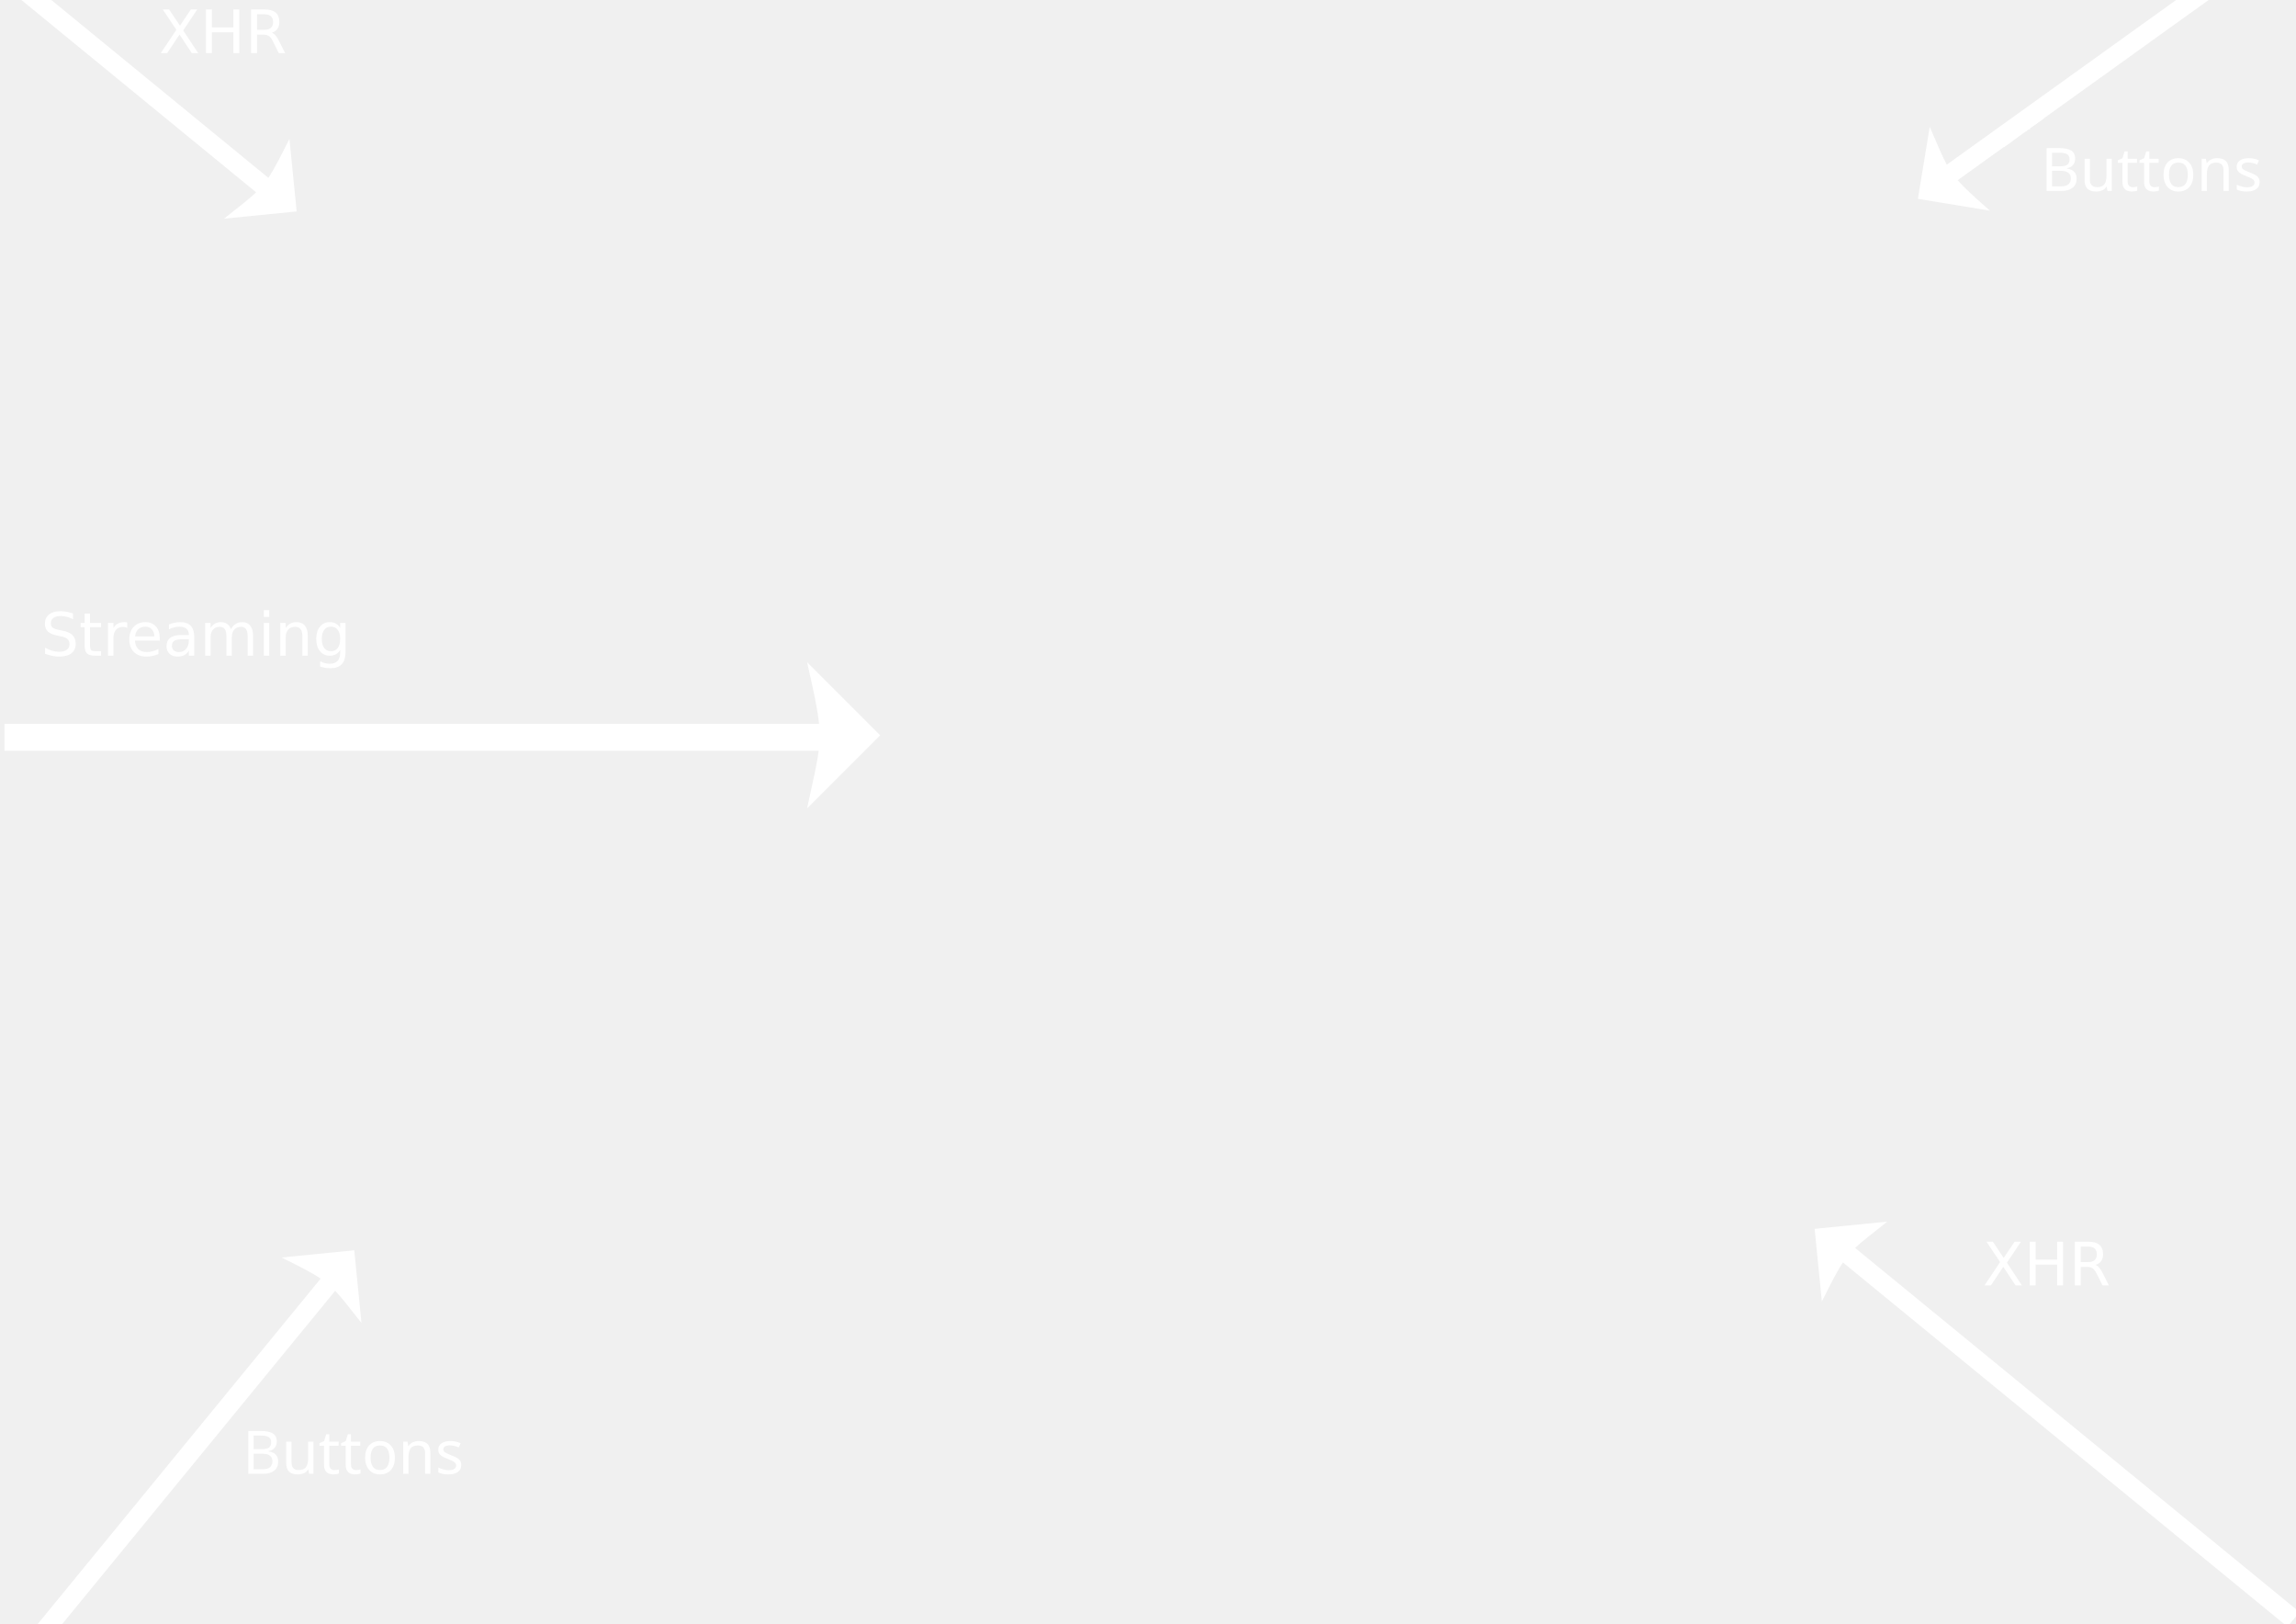
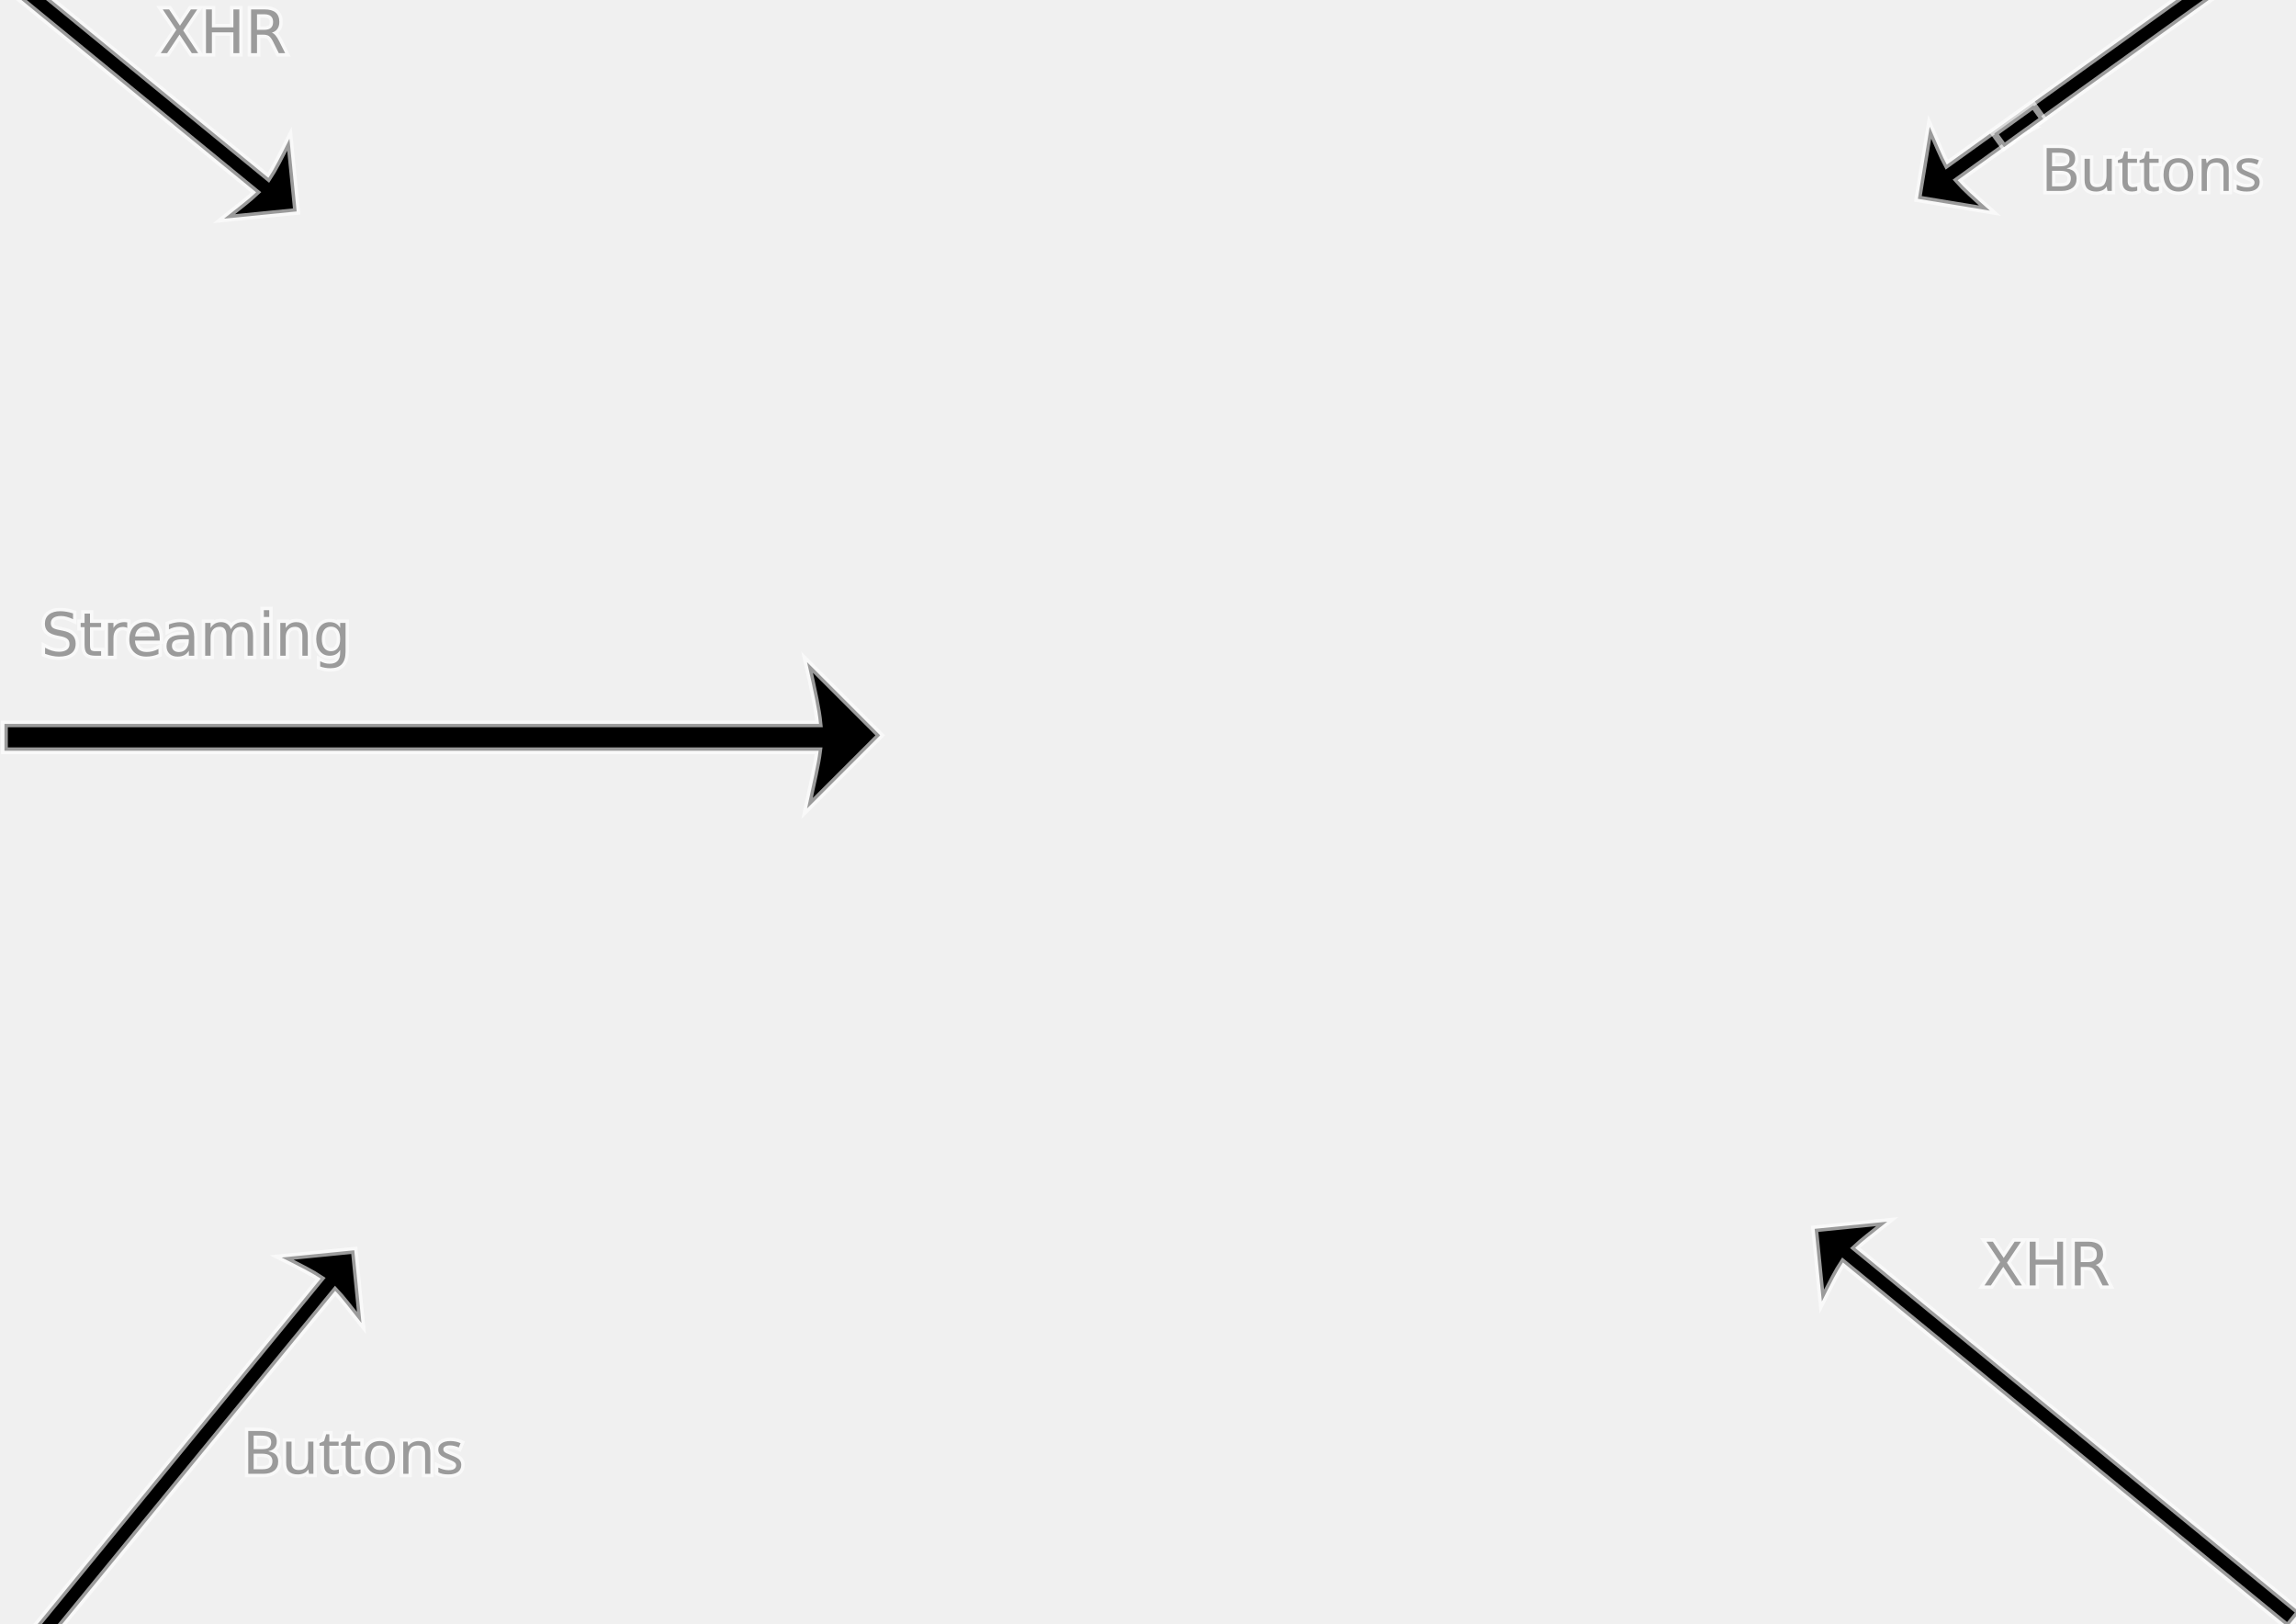
- <svg xmlns="http://www.w3.org/2000/svg" width="297mm" height="210mm" viewBox="0 0 1052.362 744.094" id="svg2" version="1.1">
-   <defs id="defs4" />
+ <svg xmlns="http://www.w3.org/2000/svg" xmlns:ns1="http://www.openswatchbook.org/uri/2009/osb" xmlns:xlink="http://www.w3.org/1999/xlink" width="297mm" height="210mm" viewBox="0 0 1052.362 744.094" id="svg2" version="1.1">
+   <defs id="defs4">
+     <linearGradient id="linearGradient4224" ns1:paint="solid">
+       <stop style="stop-color:#ffffff;stop-opacity:1;" offset="0" id="stop4226" />
+     </linearGradient>
+     <linearGradient xlink:href="#linearGradient4224" id="linearGradient4230" x1="113.316" y1="973.843" x2="216.769" y2="973.843" gradientUnits="userSpaceOnUse" />
+     <linearGradient xlink:href="#linearGradient4224" id="linearGradient4232" x1="937.6" y1="385.934" x2="1041.054" y2="385.934" gradientUnits="userSpaceOnUse" />
+   </defs>
  <g id="layer1" transform="translate(0,-308.2677)">
-     <path style="fill:#ffffff" d="M -80.77 -85.451 L -86.275 -78.73 L 117.408 88.145 C 114.115 91.28 109.77 94.548 102.682 100.199 L 135.967 96.893 L 132.66 63.605 C 128.292 72.366 125.626 77.6 123.01 81.504 L -80.77 -85.451 z M 1106.217 -78.098 L 892.311 75.455 C 890.134 71.462 888.103 66.419 884.479 58.109 L 879.057 91.117 L 912.064 96.539 C 904.733 90.052 900.37 86.121 897.275 82.584 L 922.164 64.717 C 922.139 64.578 922.124 64.454 922.098 64.312 C 925.506 61.374 924.658 61.81 927.436 60.68 C 927.747 60.519 928.084 60.376 928.383 60.254 L 930.033 59.068 L 930.033 59.387 C 930.257 59.263 930.474 59.154 930.688 59.039 C 925.796 58.429 928.315 57.891 932.113 57.576 L 1111.283 -71.039 L 1106.217 -78.098 z M 74.59 4.314 L 80.834 13.66 L 73.676 24.363 L 76.604 24.363 L 82.283 15.836 L 87.924 24.363 L 90.838 24.363 L 83.963 13.943 L 90.408 4.314 L 87.494 4.314 L 82.484 11.768 L 77.504 4.314 L 74.59 4.314 z M 94.408 4.314 L 94.408 24.363 L 97.121 24.363 L 97.121 14.816 L 106.977 14.816 L 106.977 24.363 L 109.689 24.363 L 109.689 4.314 L 106.977 4.314 L 106.977 12.533 L 97.121 12.533 L 97.121 4.314 L 94.408 4.314 z M 115.088 4.314 L 115.088 24.363 L 117.801 24.363 L 117.801 15.891 L 120.754 15.891 C 121.828 15.891 122.675 16.108 123.293 16.547 C 123.92 16.986 124.564 17.878 125.227 19.221 L 127.791 24.363 L 130.703 24.363 L 127.951 18.885 C 127.396 17.757 126.842 16.869 126.287 16.225 C 125.741 15.58 125.176 15.16 124.594 14.963 C 125.713 14.641 126.565 14.063 127.146 13.23 C 127.737 12.398 128.031 11.352 128.031 10.09 C 128.031 8.156 127.468 6.71 126.34 5.752 C 125.212 4.794 123.503 4.314 121.211 4.314 L 115.088 4.314 z M 117.801 6.545 L 121.211 6.545 C 122.518 6.545 123.502 6.844 124.164 7.443 C 124.835 8.034 125.172 8.917 125.172 10.09 C 125.172 11.263 124.835 12.153 124.164 12.762 C 123.502 13.361 122.518 13.66 121.211 13.66 L 117.801 13.66 L 117.801 6.545 z M 120.934 279.607 L 120.934 282.736 L 123.404 282.736 L 123.404 279.607 L 120.934 279.607 z M 27.611 280.09 C 25.418 280.09 23.695 280.601 22.441 281.621 C 21.197 282.642 20.576 284.038 20.576 285.811 C 20.576 287.341 21.028 288.537 21.932 289.396 C 22.836 290.256 24.299 290.886 26.322 291.289 L 27.975 291.611 C 29.353 291.889 30.342 292.306 30.941 292.861 C 31.55 293.416 31.855 294.185 31.855 295.17 C 31.855 296.298 31.433 297.167 30.592 297.775 C 29.75 298.384 28.556 298.688 27.008 298.688 C 25.987 298.688 24.949 298.532 23.893 298.219 C 22.836 297.905 21.757 297.44 20.656 296.822 L 20.656 299.615 C 21.802 300.036 22.907 300.354 23.973 300.568 C 25.047 300.783 26.059 300.891 27.008 300.891 C 29.523 300.891 31.429 300.389 32.727 299.387 C 34.034 298.384 34.688 296.911 34.688 294.969 C 34.688 293.34 34.205 292.041 33.238 291.074 C 32.28 290.098 30.789 289.418 28.766 289.033 L 27.129 288.697 C 25.643 288.42 24.631 288.057 24.094 287.609 C 23.566 287.153 23.301 286.482 23.301 285.596 C 23.301 284.539 23.699 283.725 24.496 283.152 C 25.302 282.579 26.443 282.293 27.92 282.293 C 28.77 282.293 29.653 282.415 30.566 282.656 C 31.479 282.898 32.449 283.264 33.479 283.756 L 33.479 281.111 C 32.458 280.771 31.46 280.516 30.484 280.346 C 29.509 280.176 28.551 280.09 27.611 280.09 z M 38.77 281.191 L 38.77 285.461 L 36.957 285.461 L 36.957 287.383 L 38.77 287.383 L 38.77 295.547 C 38.77 297.427 39.132 298.723 39.857 299.439 C 40.583 300.147 41.898 300.5 43.805 300.5 L 46.344 300.5 L 46.344 298.434 L 43.805 298.434 C 42.775 298.434 42.09 298.259 41.75 297.91 C 41.419 297.561 41.254 296.773 41.254 295.547 L 41.254 287.383 L 46.344 287.383 L 46.344 285.461 L 41.254 285.461 L 41.254 281.191 L 38.77 281.191 z M 57.059 285.1 C 55.868 285.1 54.856 285.324 54.023 285.771 C 53.191 286.21 52.515 286.886 51.996 287.799 L 51.996 285.461 L 49.512 285.461 L 49.512 300.5 L 51.996 300.5 L 51.996 292.578 C 51.996 290.877 52.368 289.576 53.111 288.672 C 53.863 287.759 54.938 287.301 56.334 287.301 C 56.728 287.301 57.086 287.341 57.408 287.422 C 57.739 287.493 58.043 287.61 58.32 287.771 L 58.307 285.234 C 58.056 285.19 57.829 285.157 57.623 285.139 C 57.417 285.112 57.229 285.1 57.059 285.1 z M 66.646 285.1 C 64.391 285.1 62.596 285.825 61.262 287.275 C 59.937 288.717 59.273 290.667 59.273 293.129 C 59.273 295.51 59.973 297.398 61.369 298.795 C 62.775 300.191 64.677 300.891 67.076 300.891 C 68.034 300.891 68.977 300.793 69.908 300.596 C 70.839 300.399 71.749 300.112 72.635 299.736 L 72.635 297.398 C 71.757 297.864 70.872 298.215 69.977 298.447 C 69.09 298.68 68.172 298.795 67.223 298.795 C 65.584 298.795 64.305 298.353 63.383 297.467 C 62.47 296.572 61.959 295.273 61.852 293.572 L 73.213 293.572 L 73.213 292.363 C 73.213 290.125 72.621 288.359 71.439 287.061 C 70.267 285.754 68.67 285.1 66.646 285.1 z M 82.545 285.1 C 81.739 285.1 80.911 285.188 80.061 285.367 C 79.21 285.537 78.332 285.797 77.428 286.146 L 77.428 288.43 C 78.18 288.018 78.963 287.708 79.777 287.502 C 80.592 287.296 81.43 287.193 82.289 287.193 C 83.641 287.193 84.689 287.508 85.432 288.135 C 86.184 288.752 86.559 289.629 86.559 290.766 L 86.559 291.008 L 83.096 291.008 C 80.849 291.008 79.156 291.437 78.02 292.297 C 76.892 293.156 76.328 294.431 76.328 296.123 C 76.328 297.573 76.779 298.733 77.684 299.602 C 78.597 300.461 79.824 300.891 81.363 300.891 C 82.581 300.891 83.61 300.676 84.451 300.246 C 85.293 299.807 85.995 299.132 86.559 298.219 L 86.559 300.5 L 89.029 300.5 L 89.029 291.92 C 89.029 289.628 88.492 287.919 87.418 286.791 C 86.344 285.663 84.72 285.1 82.545 285.1 z M 101.357 285.1 C 100.274 285.1 99.339 285.319 98.551 285.758 C 97.763 286.196 97.087 286.877 96.523 287.799 L 96.523 285.461 L 94.039 285.461 L 94.039 300.5 L 96.523 300.5 L 96.523 292.002 C 96.523 290.543 96.894 289.388 97.637 288.537 C 98.38 287.678 99.382 287.248 100.645 287.248 C 101.71 287.248 102.498 287.597 103.008 288.295 C 103.518 288.984 103.773 290.054 103.773 291.504 L 103.773 300.5 L 106.258 300.5 L 106.258 292.002 C 106.258 290.534 106.63 289.374 107.373 288.523 C 108.116 287.673 109.126 287.248 110.406 287.248 C 111.454 287.248 112.234 287.597 112.744 288.295 C 113.254 288.993 113.508 290.063 113.508 291.504 L 113.508 300.5 L 115.992 300.5 L 115.992 291.424 C 115.992 289.401 115.567 287.842 114.717 286.75 C 113.866 285.649 112.658 285.1 111.092 285.1 C 109.928 285.1 108.916 285.362 108.057 285.891 C 107.197 286.419 106.459 287.24 105.842 288.35 C 105.475 287.293 104.907 286.487 104.137 285.932 C 103.376 285.377 102.45 285.1 101.357 285.1 z M 135.812 285.1 C 134.765 285.1 133.839 285.324 133.033 285.771 C 132.236 286.219 131.542 286.895 130.951 287.799 L 130.951 285.461 L 128.467 285.461 L 128.467 300.5 L 130.951 300.5 L 130.951 292.002 C 130.951 290.534 131.336 289.374 132.105 288.523 C 132.875 287.673 133.928 287.248 135.262 287.248 C 136.372 287.248 137.205 287.601 137.76 288.309 C 138.315 289.016 138.592 290.081 138.592 291.504 L 138.592 300.5 L 141.062 300.5 L 141.062 291.424 C 141.062 289.347 140.619 287.776 139.732 286.711 C 138.846 285.637 137.54 285.1 135.812 285.1 z M 151.094 285.1 C 149.25 285.1 147.763 285.802 146.635 287.207 C 145.507 288.612 144.943 290.479 144.943 292.807 C 144.943 295.125 145.507 296.987 146.635 298.393 C 147.763 299.798 149.25 300.5 151.094 300.5 C 152.204 300.5 153.156 300.282 153.953 299.844 C 154.75 299.405 155.404 298.742 155.914 297.855 L 155.914 299.078 C 155.914 300.788 155.511 302.063 154.705 302.904 C 153.899 303.755 152.687 304.18 151.066 304.18 C 150.332 304.18 149.611 304.086 148.904 303.898 C 148.197 303.71 147.481 303.419 146.756 303.025 L 146.756 305.43 C 147.481 305.698 148.228 305.894 148.998 306.02 C 149.768 306.154 150.587 306.221 151.455 306.221 C 153.8 306.221 155.543 305.595 156.68 304.342 C 157.817 303.097 158.385 301.195 158.385 298.635 L 158.385 285.461 L 155.914 285.461 L 155.914 287.744 C 155.404 286.858 154.75 286.196 153.953 285.758 C 153.156 285.319 152.204 285.1 151.094 285.1 z M 120.934 285.461 L 120.934 300.5 L 123.404 300.5 L 123.404 285.461 L 120.934 285.461 z M 151.697 287.168 C 153.031 287.168 154.065 287.66 154.799 288.645 C 155.542 289.629 155.914 291.016 155.914 292.807 C 155.914 294.588 155.542 295.97 154.799 296.955 C 154.065 297.94 153.031 298.434 151.697 298.434 C 150.372 298.434 149.339 297.94 148.596 296.955 C 147.862 295.97 147.494 294.588 147.494 292.807 C 147.494 291.016 147.862 289.629 148.596 288.645 C 149.339 287.66 150.372 287.168 151.697 287.168 z M 66.672 287.193 C 67.889 287.193 68.866 287.597 69.6 288.402 C 70.343 289.208 70.724 290.287 70.742 291.639 L 61.934 291.652 C 62.059 290.238 62.532 289.14 63.355 288.361 C 64.188 287.583 65.293 287.193 66.672 287.193 z M 84.102 292.941 L 86.559 292.941 L 86.559 293.492 C 86.559 295.104 86.143 296.397 85.311 297.373 C 84.487 298.34 83.391 298.822 82.021 298.822 C 81.028 298.822 80.24 298.567 79.658 298.057 C 79.085 297.537 78.799 296.84 78.799 295.963 C 78.799 294.862 79.183 294.082 79.953 293.625 C 80.723 293.168 82.105 292.941 84.102 292.941 z M 369.912 303.447 C 372.992 316.975 374.767 325.109 375.406 331.738 L 2.043 331.738 L 2.043 344.051 L 375.23 344.051 C 374.437 350.447 372.607 357.932 369.912 370.494 L 403.434 336.973 L 369.912 303.447 z M 865.021 559.84 L 831.736 563.146 L 835.041 596.434 C 839.409 587.673 842.078 582.441 844.693 578.537 L 1048.473 745.492 L 1053.978 738.771 L 850.295 571.895 C 853.588 568.759 857.933 565.491 865.021 559.84 z M 910.494 569.025 L 916.738 578.371 L 909.582 589.072 L 912.51 589.072 L 918.189 580.545 L 923.828 589.072 L 926.742 589.072 L 919.867 578.652 L 926.312 569.025 L 923.398 569.025 L 918.391 576.477 L 913.408 569.025 L 910.494 569.025 z M 930.314 569.025 L 930.314 589.072 L 933.027 589.072 L 933.027 579.525 L 942.883 579.525 L 942.883 589.072 L 945.596 589.072 L 945.596 569.025 L 942.883 569.025 L 942.883 577.242 L 933.027 577.242 L 933.027 569.025 L 930.314 569.025 z M 950.992 569.025 L 950.992 589.072 L 953.705 589.072 L 953.705 580.6 L 956.66 580.6 C 957.734 580.6 958.58 580.819 959.197 581.258 C 959.824 581.696 960.468 582.587 961.131 583.93 L 963.695 589.072 L 966.609 589.072 L 963.857 583.594 C 963.302 582.466 962.746 581.58 962.191 580.936 C 961.645 580.291 961.082 579.871 960.5 579.674 C 961.619 579.352 962.469 578.774 963.051 577.941 C 963.642 577.109 963.938 576.061 963.938 574.799 C 963.938 572.865 963.374 571.419 962.246 570.461 C 961.118 569.503 959.407 569.025 957.115 569.025 L 950.992 569.025 z M 953.705 571.254 L 957.115 571.254 C 958.422 571.254 959.408 571.555 960.07 572.154 C 960.742 572.745 961.076 573.626 961.076 574.799 C 961.076 575.972 960.742 576.862 960.07 577.471 C 959.408 578.07 958.422 578.371 957.115 578.371 L 953.705 578.371 L 953.705 571.254 z M 162.377 572.973 L 129.09 576.279 C 137.85 580.647 143.082 583.316 146.986 585.932 L -19.969 789.709 L -13.248 795.215 L 153.629 591.533 C 156.765 594.826 160.03 599.171 165.682 606.26 L 162.377 572.973 z " transform="translate(0,308.2677)" id="rect3336" />
+     <path style="fill:#000000;stroke:#ffffff;stroke-opacity:0.609;stroke-width:3.1;stroke-miterlimit:4;stroke-dasharray:none" d="M -80.77 -85.451 L -86.275 -78.73 L 117.408 88.145 C 114.115 91.28 109.77 94.548 102.682 100.199 L 135.967 96.893 L 132.66 63.605 C 128.292 72.366 125.626 77.6 123.01 81.504 L -80.77 -85.451 z M 1106.217 -78.098 L 892.311 75.455 C 890.134 71.462 888.103 66.419 884.479 58.109 L 879.057 91.117 L 912.064 96.539 C 904.733 90.052 900.37 86.121 897.275 82.584 L 922.164 64.717 C 922.139 64.578 922.124 64.454 922.098 64.312 C 925.506 61.374 924.658 61.81 927.436 60.68 C 927.747 60.519 928.084 60.376 928.383 60.254 L 930.033 59.068 L 930.033 59.387 C 930.257 59.263 930.474 59.154 930.688 59.039 C 925.796 58.429 928.315 57.891 932.113 57.576 L 1111.283 -71.039 L 1106.217 -78.098 z M 74.59 4.314 L 80.834 13.66 L 73.676 24.363 L 76.604 24.363 L 82.283 15.836 L 87.924 24.363 L 90.838 24.363 L 83.963 13.943 L 90.408 4.314 L 87.494 4.314 L 82.484 11.768 L 77.504 4.314 L 74.59 4.314 z M 94.408 4.314 L 94.408 24.363 L 97.121 24.363 L 97.121 14.816 L 106.977 14.816 L 106.977 24.363 L 109.689 24.363 L 109.689 4.314 L 106.977 4.314 L 106.977 12.533 L 97.121 12.533 L 97.121 4.314 L 94.408 4.314 z M 115.088 4.314 L 115.088 24.363 L 117.801 24.363 L 117.801 15.891 L 120.754 15.891 C 121.828 15.891 122.675 16.108 123.293 16.547 C 123.92 16.986 124.564 17.878 125.227 19.221 L 127.791 24.363 L 130.703 24.363 L 127.951 18.885 C 127.396 17.757 126.842 16.869 126.287 16.225 C 125.741 15.58 125.176 15.16 124.594 14.963 C 125.713 14.641 126.565 14.063 127.146 13.23 C 127.737 12.398 128.031 11.352 128.031 10.09 C 128.031 8.156 127.468 6.71 126.34 5.752 C 125.212 4.794 123.503 4.314 121.211 4.314 L 115.088 4.314 z M 117.801 6.545 L 121.211 6.545 C 122.518 6.545 123.502 6.844 124.164 7.443 C 124.835 8.034 125.172 8.917 125.172 10.09 C 125.172 11.263 124.835 12.153 124.164 12.762 C 123.502 13.361 122.518 13.66 121.211 13.66 L 117.801 13.66 L 117.801 6.545 z M 120.934 279.607 L 120.934 282.736 L 123.404 282.736 L 123.404 279.607 L 120.934 279.607 z M 27.611 280.09 C 25.418 280.09 23.695 280.601 22.441 281.621 C 21.197 282.642 20.576 284.038 20.576 285.811 C 20.576 287.341 21.028 288.537 21.932 289.396 C 22.836 290.256 24.299 290.886 26.322 291.289 L 27.975 291.611 C 29.353 291.889 30.342 292.306 30.941 292.861 C 31.55 293.416 31.855 294.185 31.855 295.17 C 31.855 296.298 31.433 297.167 30.592 297.775 C 29.75 298.384 28.556 298.688 27.008 298.688 C 25.987 298.688 24.949 298.532 23.893 298.219 C 22.836 297.905 21.757 297.44 20.656 296.822 L 20.656 299.615 C 21.802 300.036 22.907 300.354 23.973 300.568 C 25.047 300.783 26.059 300.891 27.008 300.891 C 29.523 300.891 31.429 300.389 32.727 299.387 C 34.034 298.384 34.688 296.911 34.688 294.969 C 34.688 293.34 34.205 292.041 33.238 291.074 C 32.28 290.098 30.789 289.418 28.766 289.033 L 27.129 288.697 C 25.643 288.42 24.631 288.057 24.094 287.609 C 23.566 287.153 23.301 286.482 23.301 285.596 C 23.301 284.539 23.699 283.725 24.496 283.152 C 25.302 282.579 26.443 282.293 27.92 282.293 C 28.77 282.293 29.653 282.415 30.566 282.656 C 31.479 282.898 32.449 283.264 33.479 283.756 L 33.479 281.111 C 32.458 280.771 31.46 280.516 30.484 280.346 C 29.509 280.176 28.551 280.09 27.611 280.09 z M 38.77 281.191 L 38.77 285.461 L 36.957 285.461 L 36.957 287.383 L 38.77 287.383 L 38.77 295.547 C 38.77 297.427 39.132 298.723 39.857 299.439 C 40.583 300.147 41.898 300.5 43.805 300.5 L 46.344 300.5 L 46.344 298.434 L 43.805 298.434 C 42.775 298.434 42.09 298.259 41.75 297.91 C 41.419 297.561 41.254 296.773 41.254 295.547 L 41.254 287.383 L 46.344 287.383 L 46.344 285.461 L 41.254 285.461 L 41.254 281.191 L 38.77 281.191 z M 57.059 285.1 C 55.868 285.1 54.856 285.324 54.023 285.771 C 53.191 286.21 52.515 286.886 51.996 287.799 L 51.996 285.461 L 49.512 285.461 L 49.512 300.5 L 51.996 300.5 L 51.996 292.578 C 51.996 290.877 52.368 289.576 53.111 288.672 C 53.863 287.759 54.938 287.301 56.334 287.301 C 56.728 287.301 57.086 287.341 57.408 287.422 C 57.739 287.493 58.043 287.61 58.32 287.771 L 58.307 285.234 C 58.056 285.19 57.829 285.157 57.623 285.139 C 57.417 285.112 57.229 285.1 57.059 285.1 z M 66.646 285.1 C 64.391 285.1 62.596 285.825 61.262 287.275 C 59.937 288.717 59.273 290.667 59.273 293.129 C 59.273 295.51 59.973 297.398 61.369 298.795 C 62.775 300.191 64.677 300.891 67.076 300.891 C 68.034 300.891 68.977 300.793 69.908 300.596 C 70.839 300.399 71.749 300.112 72.635 299.736 L 72.635 297.398 C 71.757 297.864 70.872 298.215 69.977 298.447 C 69.09 298.68 68.172 298.795 67.223 298.795 C 65.584 298.795 64.305 298.353 63.383 297.467 C 62.47 296.572 61.959 295.273 61.852 293.572 L 73.213 293.572 L 73.213 292.363 C 73.213 290.125 72.621 288.359 71.439 287.061 C 70.267 285.754 68.67 285.1 66.646 285.1 z M 82.545 285.1 C 81.739 285.1 80.911 285.188 80.061 285.367 C 79.21 285.537 78.332 285.797 77.428 286.146 L 77.428 288.43 C 78.18 288.018 78.963 287.708 79.777 287.502 C 80.592 287.296 81.43 287.193 82.289 287.193 C 83.641 287.193 84.689 287.508 85.432 288.135 C 86.184 288.752 86.559 289.629 86.559 290.766 L 86.559 291.008 L 83.096 291.008 C 80.849 291.008 79.156 291.437 78.02 292.297 C 76.892 293.156 76.328 294.431 76.328 296.123 C 76.328 297.573 76.779 298.733 77.684 299.602 C 78.597 300.461 79.824 300.891 81.363 300.891 C 82.581 300.891 83.61 300.676 84.451 300.246 C 85.293 299.807 85.995 299.132 86.559 298.219 L 86.559 300.5 L 89.029 300.5 L 89.029 291.92 C 89.029 289.628 88.492 287.919 87.418 286.791 C 86.344 285.663 84.72 285.1 82.545 285.1 z M 101.357 285.1 C 100.274 285.1 99.339 285.319 98.551 285.758 C 97.763 286.196 97.087 286.877 96.523 287.799 L 96.523 285.461 L 94.039 285.461 L 94.039 300.5 L 96.523 300.5 L 96.523 292.002 C 96.523 290.543 96.894 289.388 97.637 288.537 C 98.38 287.678 99.382 287.248 100.645 287.248 C 101.71 287.248 102.498 287.597 103.008 288.295 C 103.518 288.984 103.773 290.054 103.773 291.504 L 103.773 300.5 L 106.258 300.5 L 106.258 292.002 C 106.258 290.534 106.63 289.374 107.373 288.523 C 108.116 287.673 109.126 287.248 110.406 287.248 C 111.454 287.248 112.234 287.597 112.744 288.295 C 113.254 288.993 113.508 290.063 113.508 291.504 L 113.508 300.5 L 115.992 300.5 L 115.992 291.424 C 115.992 289.401 115.567 287.842 114.717 286.75 C 113.866 285.649 112.658 285.1 111.092 285.1 C 109.928 285.1 108.916 285.362 108.057 285.891 C 107.197 286.419 106.459 287.24 105.842 288.35 C 105.475 287.293 104.907 286.487 104.137 285.932 C 103.376 285.377 102.45 285.1 101.357 285.1 z M 135.812 285.1 C 134.765 285.1 133.839 285.324 133.033 285.771 C 132.236 286.219 131.542 286.895 130.951 287.799 L 130.951 285.461 L 128.467 285.461 L 128.467 300.5 L 130.951 300.5 L 130.951 292.002 C 130.951 290.534 131.336 289.374 132.105 288.523 C 132.875 287.673 133.928 287.248 135.262 287.248 C 136.372 287.248 137.205 287.601 137.76 288.309 C 138.315 289.016 138.592 290.081 138.592 291.504 L 138.592 300.5 L 141.062 300.5 L 141.062 291.424 C 141.062 289.347 140.619 287.776 139.732 286.711 C 138.846 285.637 137.54 285.1 135.812 285.1 z M 151.094 285.1 C 149.25 285.1 147.763 285.802 146.635 287.207 C 145.507 288.612 144.943 290.479 144.943 292.807 C 144.943 295.125 145.507 296.987 146.635 298.393 C 147.763 299.798 149.25 300.5 151.094 300.5 C 152.204 300.5 153.156 300.282 153.953 299.844 C 154.75 299.405 155.404 298.742 155.914 297.855 L 155.914 299.078 C 155.914 300.788 155.511 302.063 154.705 302.904 C 153.899 303.755 152.687 304.18 151.066 304.18 C 150.332 304.18 149.611 304.086 148.904 303.898 C 148.197 303.71 147.481 303.419 146.756 303.025 L 146.756 305.43 C 147.481 305.698 148.228 305.894 148.998 306.02 C 149.768 306.154 150.587 306.221 151.455 306.221 C 153.8 306.221 155.543 305.595 156.68 304.342 C 157.817 303.097 158.385 301.195 158.385 298.635 L 158.385 285.461 L 155.914 285.461 L 155.914 287.744 C 155.404 286.858 154.75 286.196 153.953 285.758 C 153.156 285.319 152.204 285.1 151.094 285.1 z M 120.934 285.461 L 120.934 300.5 L 123.404 300.5 L 123.404 285.461 L 120.934 285.461 z M 151.697 287.168 C 153.031 287.168 154.065 287.66 154.799 288.645 C 155.542 289.629 155.914 291.016 155.914 292.807 C 155.914 294.588 155.542 295.97 154.799 296.955 C 154.065 297.94 153.031 298.434 151.697 298.434 C 150.372 298.434 149.339 297.94 148.596 296.955 C 147.862 295.97 147.494 294.588 147.494 292.807 C 147.494 291.016 147.862 289.629 148.596 288.645 C 149.339 287.66 150.372 287.168 151.697 287.168 z M 66.672 287.193 C 67.889 287.193 68.866 287.597 69.6 288.402 C 70.343 289.208 70.724 290.287 70.742 291.639 L 61.934 291.652 C 62.059 290.238 62.532 289.14 63.355 288.361 C 64.188 287.583 65.293 287.193 66.672 287.193 z M 84.102 292.941 L 86.559 292.941 L 86.559 293.492 C 86.559 295.104 86.143 296.397 85.311 297.373 C 84.487 298.34 83.391 298.822 82.021 298.822 C 81.028 298.822 80.24 298.567 79.658 298.057 C 79.085 297.537 78.799 296.84 78.799 295.963 C 78.799 294.862 79.183 294.082 79.953 293.625 C 80.723 293.168 82.105 292.941 84.102 292.941 z M 369.912 303.447 C 372.992 316.975 374.767 325.109 375.406 331.738 L 2.043 331.738 L 2.043 344.051 L 375.23 344.051 C 374.437 350.447 372.607 357.932 369.912 370.494 L 403.434 336.973 L 369.912 303.447 z M 865.021 559.84 L 831.736 563.146 L 835.041 596.434 C 839.409 587.673 842.078 582.441 844.693 578.537 L 1048.473 745.492 L 1053.978 738.771 L 850.295 571.895 C 853.588 568.759 857.933 565.491 865.021 559.84 z M 910.494 569.025 L 916.738 578.371 L 909.582 589.072 L 912.51 589.072 L 918.189 580.545 L 923.828 589.072 L 926.742 589.072 L 919.867 578.652 L 926.312 569.025 L 923.398 569.025 L 918.391 576.477 L 913.408 569.025 L 910.494 569.025 z M 930.314 569.025 L 930.314 589.072 L 933.027 589.072 L 933.027 579.525 L 942.883 579.525 L 942.883 589.072 L 945.596 589.072 L 945.596 569.025 L 942.883 569.025 L 942.883 577.242 L 933.027 577.242 L 933.027 569.025 L 930.314 569.025 z M 950.992 569.025 L 950.992 589.072 L 953.705 589.072 L 953.705 580.6 L 956.66 580.6 C 957.734 580.6 958.58 580.819 959.197 581.258 C 959.824 581.696 960.468 582.587 961.131 583.93 L 963.695 589.072 L 966.609 589.072 L 963.857 583.594 C 963.302 582.466 962.746 581.58 962.191 580.936 C 961.645 580.291 961.082 579.871 960.5 579.674 C 961.619 579.352 962.469 578.774 963.051 577.941 C 963.642 577.109 963.938 576.061 963.938 574.799 C 963.938 572.865 963.374 571.419 962.246 570.461 C 961.118 569.503 959.407 569.025 957.115 569.025 L 950.992 569.025 z M 953.705 571.254 L 957.115 571.254 C 958.422 571.254 959.408 571.555 960.07 572.154 C 960.742 572.745 961.076 573.626 961.076 574.799 C 961.076 575.972 960.742 576.862 960.07 577.471 C 959.408 578.07 958.422 578.371 957.115 578.371 L 953.705 578.371 L 953.705 571.254 z M 162.377 572.973 L 129.09 576.279 C 137.85 580.647 143.082 583.316 146.986 585.932 L -19.969 789.709 L -13.248 795.215 L 153.629 591.533 C 156.765 594.826 160.03 599.171 165.682 606.26 L 162.377 572.973 z " transform="translate(0,308.2677)" id="rect3336" />
    <text xml:space="preserve" style="font-style:normal;font-weight:normal;font-size:40px;line-height:125%;font-family:Sans;letter-spacing:0px;word-spacing:0px;fill:#000000;fill-opacity:1;stroke:none;stroke-width:1px;stroke-linecap:butt;stroke-linejoin:miter;stroke-opacity:1" x="284.286" y="-104.781" id="text3440">
      <tspan id="tspan3442" x="284.286" y="-104.781" />
    </text>
    <flowRoot xml:space="preserve" id="flowRoot3496" style="font-style:normal;font-weight:normal;font-size:40px;line-height:125%;font-family:Sans;letter-spacing:0px;word-spacing:0px;fill:#ffffff;fill-opacity:1;stroke:none;stroke-width:1px;stroke-linecap:butt;stroke-linejoin:miter;stroke-opacity:1" transform="translate(0,308.2677)">
      <flowRegion id="flowRegion3498">
        <rect id="rect3500" width="182.857" height="44.286" x="78.571" y="279.809" style="fill:#ffffff" />
      </flowRegion>
      <flowPara id="flowPara3502">StreaStreaming</flowPara>
      <flowPara id="flowPara3504" />
    </flowRoot>
-     <text xml:space="preserve" style="font-style:normal;font-weight:normal;font-size:40px;line-height:125%;font-family:Sans;letter-spacing:0px;word-spacing:0px;fill:#ffffff;fill-opacity:1;stroke:none;stroke-width:1px;stroke-linecap:butt;stroke-linejoin:miter;stroke-opacity:1" x="935.401" y="395.763" id="text3455">
-       <tspan id="tspan3457" x="935.401" y="395.763" style="-inkscape-font-specification:'Sans, Normal';font-family:Sans;font-weight:normal;font-style:normal;font-stretch:normal;font-variant:normal;font-size:27.5px;text-anchor:start;text-align:start;writing-mode:lr;line-height:125%">Buttons</tspan>
+     <text xml:space="preserve" style="font-style:normal;font-weight:normal;font-size:40px;line-height:125%;font-family:Sans;letter-spacing:0px;word-spacing:0px;fill:#000000;fill-opacity:1;stroke:#ffffff;stroke-width:3.1;stroke-linecap:butt;stroke-linejoin:miter;stroke-opacity:0.609;stroke-miterlimit:4;stroke-dasharray:none;" x="935.401" y="395.763" id="text3455">
+       <tspan id="tspan3457" x="935.401" y="395.763" style="-inkscape-font-specification:'Sans, Normal';font-family:Sans;font-weight:normal;font-style:normal;font-stretch:normal;font-variant:normal;font-size:27.5px;text-anchor:start;text-align:start;writing-mode:lr;line-height:125%;fill:#000000;stroke:#ffffff;stroke-opacity:0.609;stroke-width:3.1;stroke-miterlimit:4;stroke-dasharray:none;">Buttons</tspan>
    </text>
-     <text xml:space="preserve" style="font-style:normal;font-variant:normal;font-weight:normal;font-stretch:normal;font-size:27.5px;line-height:125%;font-family:Sans;-inkscape-font-specification:'Sans, Normal';text-align:start;letter-spacing:0px;word-spacing:0px;writing-mode:lr-tb;text-anchor:start;fill:#ffffff;fill-opacity:1;stroke:none;stroke-width:1px;stroke-linecap:butt;stroke-linejoin:miter;stroke-opacity:1" x="111.117" y="983.672" id="text3459">
-       <tspan id="tspan3461" x="111.117" y="983.672">Buttons</tspan>
+     <text xml:space="preserve" style="font-style:normal;font-variant:normal;font-weight:normal;font-stretch:normal;font-size:27.5px;line-height:125%;font-family:Sans;-inkscape-font-specification:'Sans, Normal';text-align:start;letter-spacing:0px;word-spacing:0px;writing-mode:lr-tb;text-anchor:start;fill:#000000;fill-opacity:1;stroke:#ffffff;stroke-width:3.1;stroke-linecap:butt;stroke-linejoin:miter;stroke-opacity:0.609;stroke-miterlimit:4;stroke-dasharray:none;" x="111.117" y="983.672" id="text3459">
+       <tspan id="tspan3461" x="111.117" y="983.672" style="stroke:#ffffff;stroke-opacity:0.609;stroke-width:3.1;stroke-miterlimit:4;stroke-dasharray:none;">Buttons</tspan>
    </text>
-     <rect style="fill:#ffffff" id="rect3463" width="7.679" height="22.143" x="834.538" y="-547.059" transform="matrix(0.5852518,0.8108516,-0.8108516,0.5852518,0,0)" />
+     <rect style="fill:#000000;stroke:#ffffff;stroke-opacity:0.609;stroke-width:3.1;stroke-miterlimit:4;stroke-dasharray:none" id="rect3463" width="7.679" height="22.143" x="834.538" y="-547.059" transform="matrix(0.5852518,0.8108516,-0.8108516,0.5852518,0,0)" />
  </g>
</svg>
